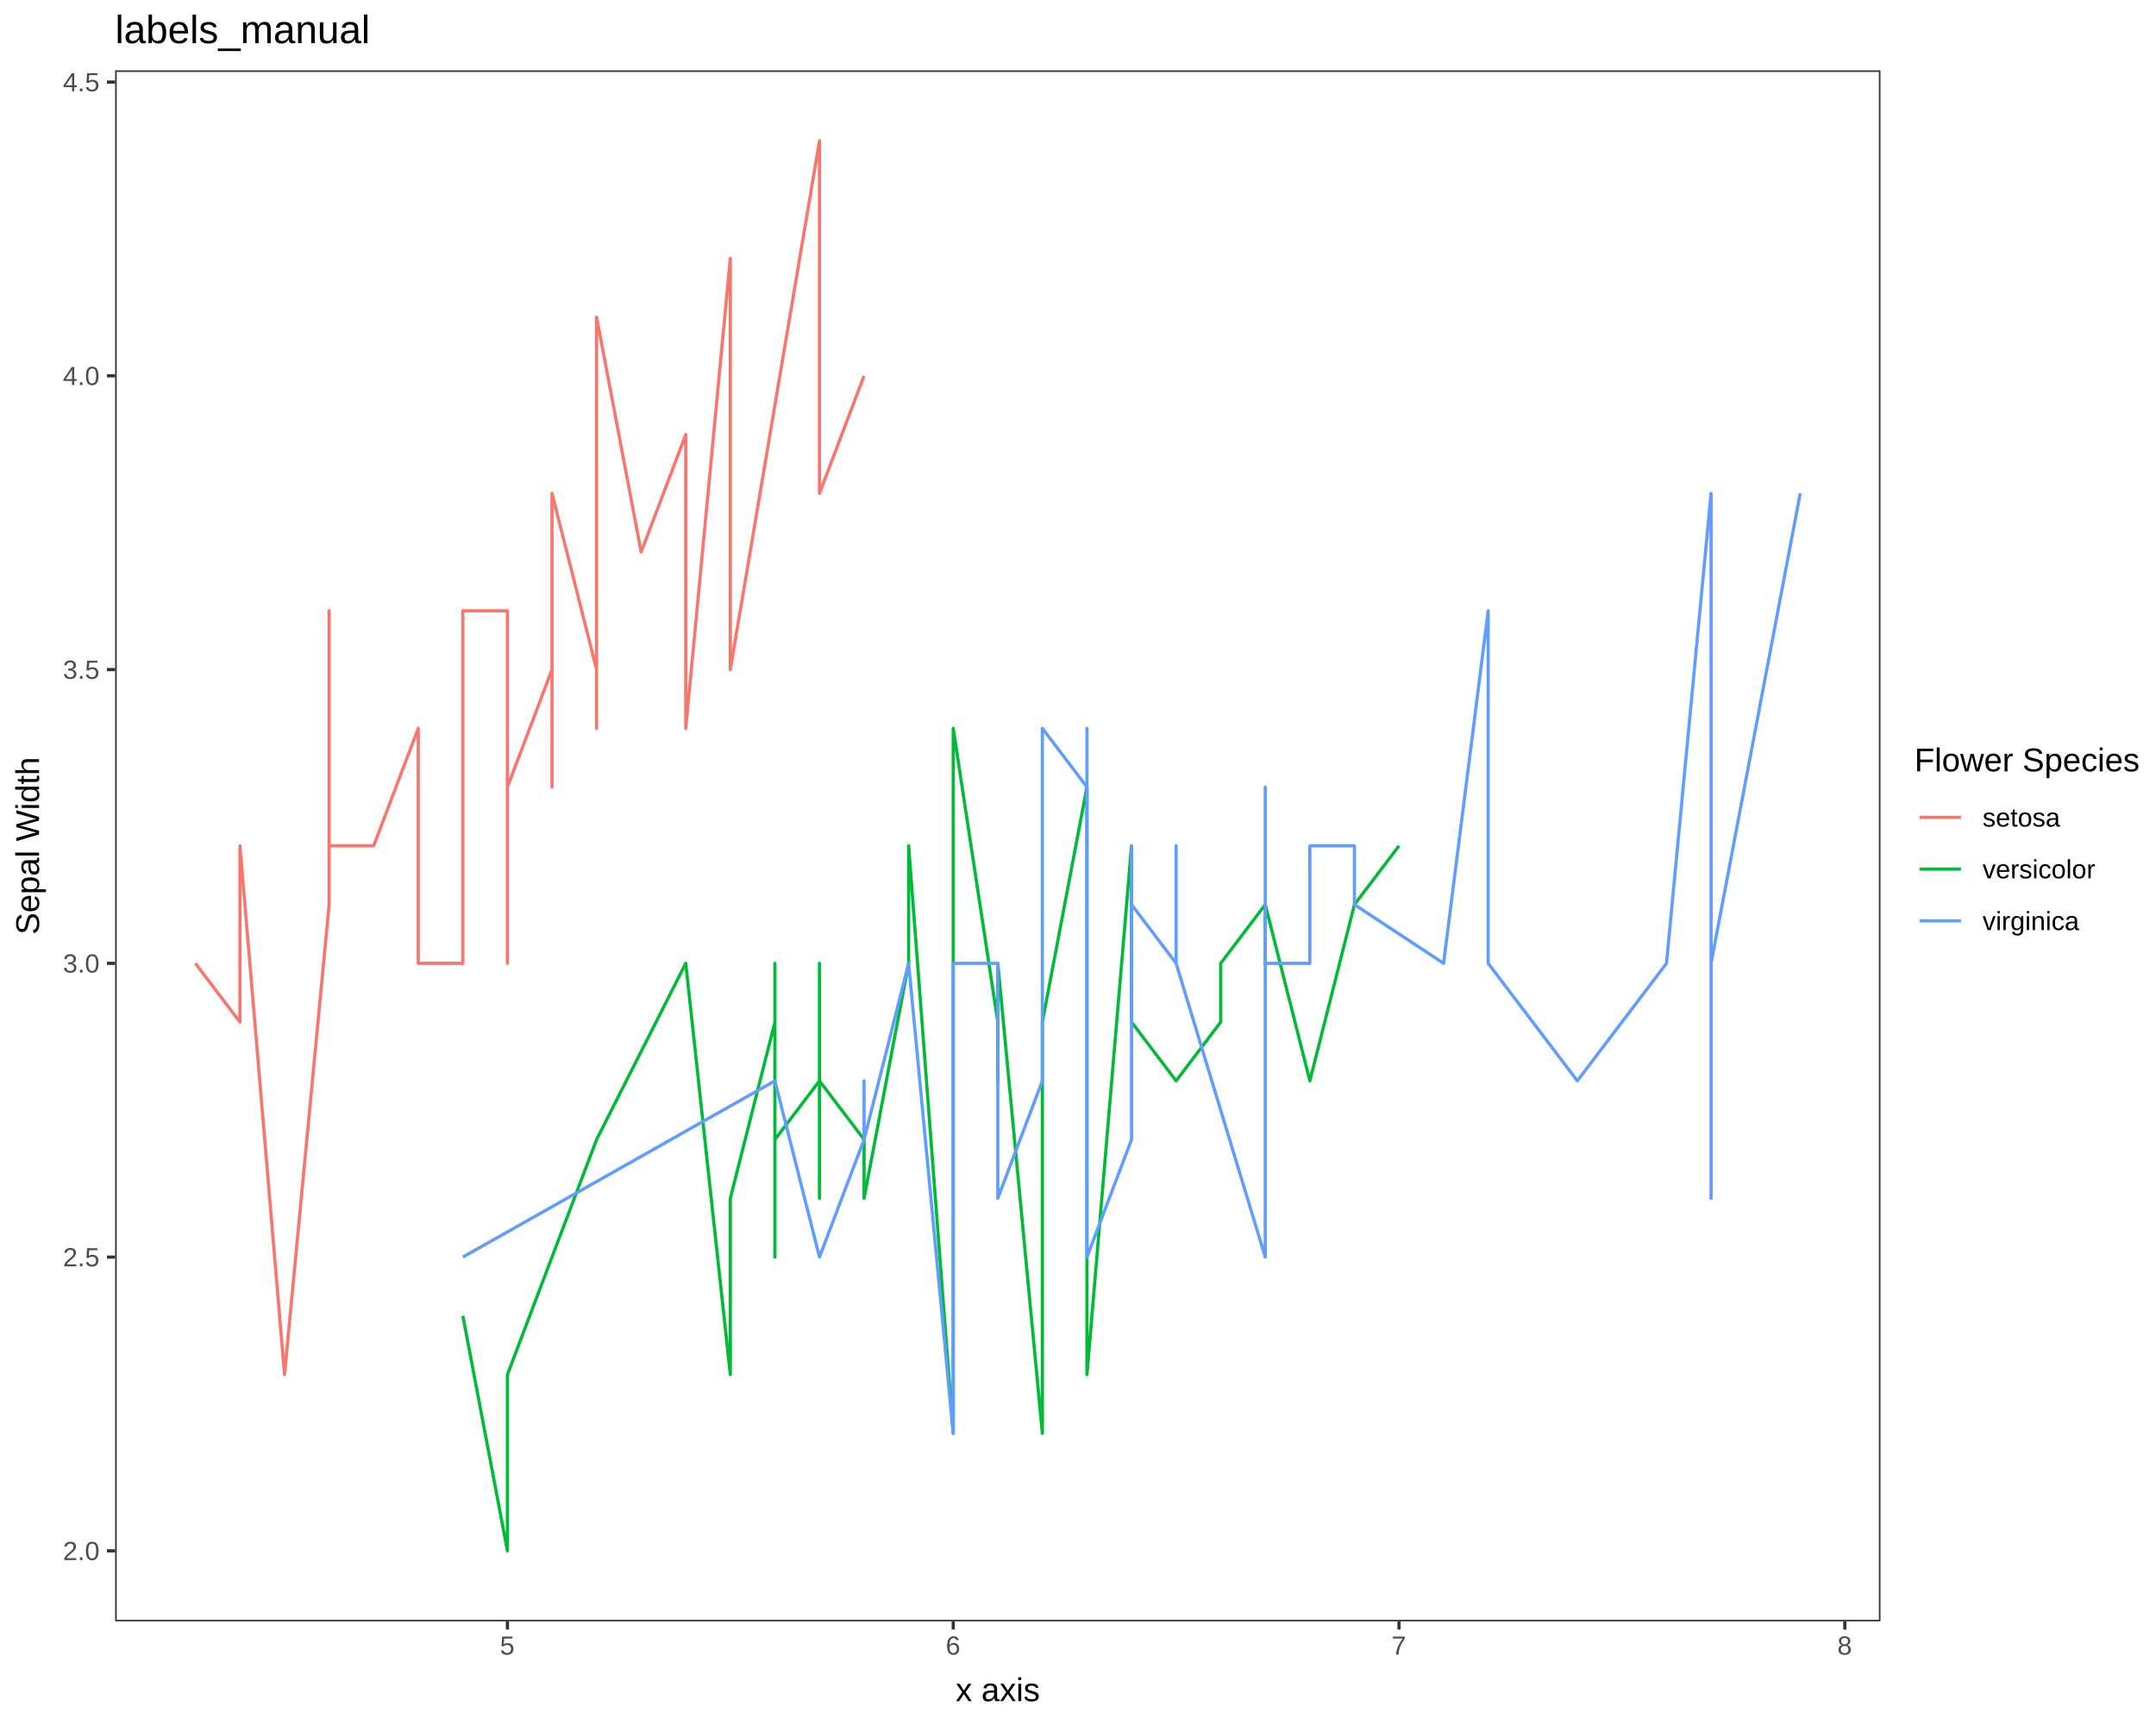
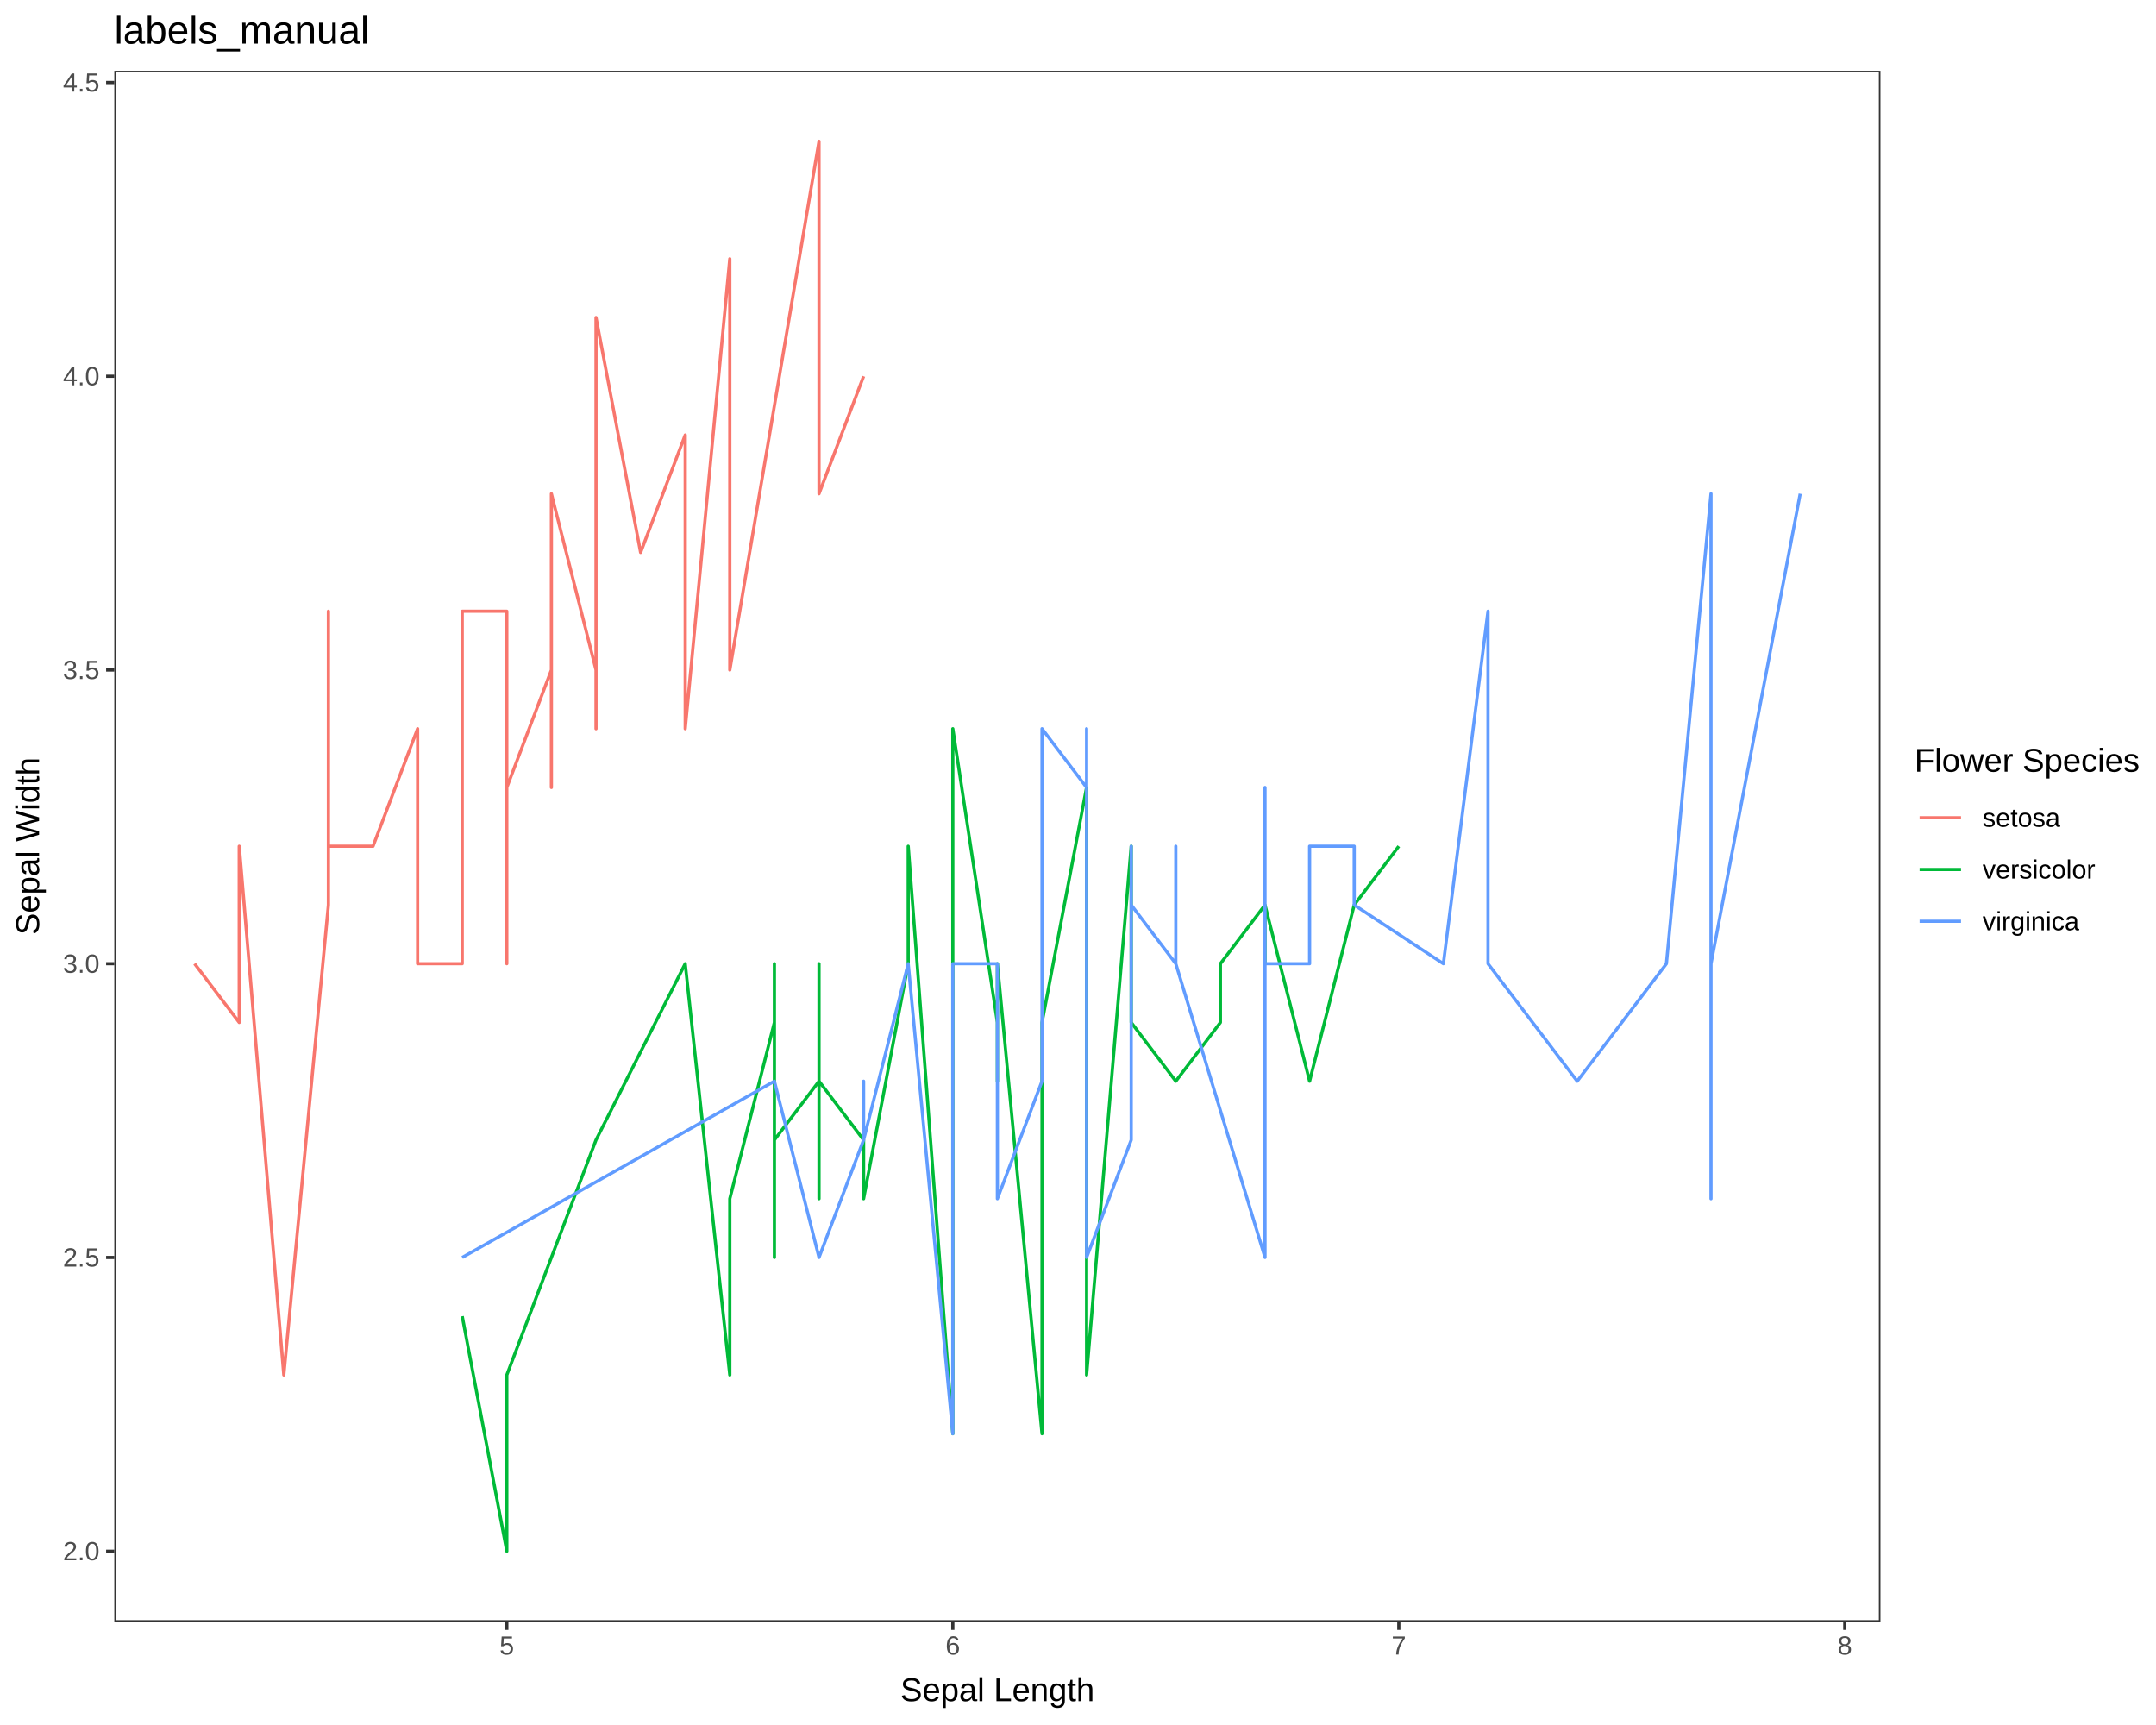
<svg xmlns="http://www.w3.org/2000/svg" viewBox="0 0 720.00 576.00">
  <defs>
    <style type="text/css">
-     line, polyline, path, rect, circle {
+     line, polyline, polygon, path, rect, circle {
      fill: none;
      stroke: #000000;
      stroke-linecap: round;
      stroke-linejoin: round;
      stroke-miterlimit: 10.00;
    }
  </style>
  </defs>
  <rect width="100%" height="100%" style="stroke: none; fill: #FFFFFF;" />
  <rect x="0.00" y="0.00" width="720.00" height="576.00" style="stroke-width: 1.07; stroke: #FFFFFF; fill: #FFFFFF;" />
  <defs>
-     <clipPath id="cpMzguNDQ4NXw2MjcuOTg3fDU0MS4zOTF8MjMuNDc2Nw==">
-       <rect x="38.45" y="23.48" width="589.54" height="517.91" />
+     <clipPath id="cpMzguMTh8NjI3Ljk5fDU0MS41MXwyMy42Mw==">
+       <rect x="38.18" y="23.63" width="589.80" height="517.88" />
    </clipPath>
  </defs>
-   <rect x="38.45" y="23.48" width="589.54" height="517.91" style="stroke-width: 1.07; stroke: none; fill: #FFFFFF;" clip-path="url(#cpMzguNDQ4NXw2MjcuOTg3fDU0MS4zOTF8MjMuNDc2Nw==)" />
-   <polyline points="65.25,321.67 80.13,341.29 80.13,321.67 80.13,282.43 95.02,459.00 109.91,302.05 109.91,243.20 109.91,203.96 109.91,282.43 124.80,282.43 124.80,282.43 139.68,243.20 139.68,321.67 139.68,243.20 139.68,302.05 139.68,321.67 154.57,321.67 154.57,302.05 154.57,302.05 154.57,203.96 169.46,203.96 169.46,243.20 169.46,321.67 169.46,243.20 169.46,282.43 169.46,223.58 169.46,223.58 169.46,262.82 184.34,223.58 184.34,223.58 184.34,164.73 184.34,184.34 184.34,262.82 184.34,243.20 184.34,164.73 184.34,164.73 199.23,223.58 199.23,243.20 199.23,105.87 214.12,184.34 229.01,145.11 229.01,184.34 229.01,145.11 229.01,243.20 229.01,243.20 243.89,86.25 243.89,223.58 273.67,47.02 273.67,164.73 288.56,125.49 " style="stroke-width: 1.07; stroke: #F8766D; stroke-linecap: butt;" clip-path="url(#cpMzguNDQ4NXw2MjcuOTg3fDU0MS4zOTF8MjMuNDc2Nw==)" />
-   <polyline points="154.57,439.38 169.46,517.85 169.46,459.00 184.34,419.76 199.23,380.52 229.01,321.67 243.89,459.00 243.89,439.38 243.89,439.38 243.89,419.76 243.89,400.14 258.78,341.29 258.78,321.67 258.78,419.76 258.78,321.67 258.78,380.52 273.67,360.91 273.67,400.14 273.67,321.67 273.67,341.29 273.67,360.91 288.56,380.52 288.56,380.52 288.56,400.14 303.44,321.67 303.44,282.43 318.33,478.61 318.33,341.29 318.33,380.52 318.33,243.20 333.22,341.29 333.22,360.91 333.22,360.91 333.22,321.67 348.10,478.61 348.10,341.29 362.99,262.82 362.99,419.76 362.99,459.00 377.88,282.43 377.88,341.29 392.77,360.91 407.65,341.29 407.65,321.67 422.54,302.05 422.54,321.67 422.54,302.05 437.43,360.91 452.32,302.05 467.20,282.43 " style="stroke-width: 1.07; stroke: #00BA38; stroke-linecap: butt;" clip-path="url(#cpMzguNDQ4NXw2MjcuOTg3fDU0MS4zOTF8MjMuNDc2Nw==)" />
-   <polyline points="154.57,419.76 258.78,360.91 273.67,419.76 288.56,380.52 288.56,360.91 288.56,380.52 303.44,321.67 318.33,478.61 318.33,321.67 333.22,321.67 333.22,400.14 348.10,360.91 348.10,243.20 362.99,262.82 362.99,341.29 362.99,380.52 362.99,360.91 362.99,243.20 362.99,419.76 377.88,380.52 377.88,282.43 377.88,360.91 377.88,360.91 377.88,302.05 392.77,321.67 392.77,282.43 392.77,321.67 392.77,321.67 422.54,419.76 422.54,262.82 422.54,302.05 422.54,262.82 422.54,321.67 437.43,321.67 437.43,282.43 452.32,282.43 452.32,302.05 452.32,302.05 482.09,321.67 496.98,203.96 496.98,282.43 496.98,321.67 511.87,341.29 526.75,360.91 556.53,321.67 571.41,164.73 571.41,400.14 571.41,360.91 571.41,321.67 601.19,164.73 " style="stroke-width: 1.07; stroke: #619CFF; stroke-linecap: butt;" clip-path="url(#cpMzguNDQ4NXw2MjcuOTg3fDU0MS4zOTF8MjMuNDc2Nw==)" />
-   <rect x="38.45" y="23.48" width="589.54" height="517.91" style="stroke-width: 1.07; stroke: #333333;" clip-path="url(#cpMzguNDQ4NXw2MjcuOTg3fDU0MS4zOTF8MjMuNDc2Nw==)" />
+   <rect x="38.18" y="23.63" width="589.80" height="517.88" style="stroke-width: 1.07; stroke: none; fill: #FFFFFF;" clip-path="url(#cpMzguMTh8NjI3Ljk5fDU0MS41MXwyMy42Mw==)" />
+   <polyline points="64.99,321.80 79.89,341.42 79.89,321.80 79.89,282.57 94.78,459.12 109.67,302.18 109.67,243.33 109.67,204.10 109.67,282.57 124.57,282.57 124.57,282.57 139.46,243.33 139.46,321.80 139.46,243.33 139.46,302.18 139.46,321.80 154.36,321.80 154.36,302.18 154.36,302.18 154.36,204.10 169.25,204.10 169.25,243.33 169.25,321.80 169.25,243.33 169.25,282.57 169.25,223.72 169.25,223.72 169.25,262.95 184.14,223.72 184.14,223.72 184.14,164.87 184.14,184.48 184.14,262.95 184.14,243.33 184.14,164.87 184.14,164.87 199.04,223.72 199.04,243.33 199.04,106.02 213.93,184.48 228.83,145.25 228.83,184.48 228.83,145.25 228.83,243.33 228.83,243.33 243.72,86.40 243.72,223.72 273.51,47.17 273.51,164.87 288.40,125.63 " style="stroke-width: 1.07; stroke: #F8766D; stroke-linecap: butt;" clip-path="url(#cpMzguMTh8NjI3Ljk5fDU0MS41MXwyMy42Mw==)" />
+   <polyline points="154.36,439.50 169.25,517.97 169.25,459.12 184.14,419.88 199.04,380.65 228.83,321.80 243.72,459.12 243.72,439.50 243.72,439.50 243.72,419.88 243.72,400.27 258.61,341.42 258.61,321.80 258.61,419.88 258.61,321.80 258.61,380.65 273.51,361.03 273.51,400.27 273.51,321.80 273.51,341.42 273.51,361.03 288.40,380.65 288.40,380.65 288.40,400.27 303.30,321.80 303.30,282.57 318.19,478.73 318.19,341.42 318.19,380.65 318.19,243.33 333.08,341.42 333.08,361.03 333.08,361.03 333.08,321.80 347.98,478.73 347.98,341.42 362.87,262.95 362.87,419.88 362.87,459.12 377.77,282.57 377.77,341.42 392.66,361.03 407.55,341.42 407.55,321.80 422.45,302.18 422.45,321.80 422.45,302.18 437.34,361.03 452.24,302.18 467.13,282.57 " style="stroke-width: 1.07; stroke: #00BA38; stroke-linecap: butt;" clip-path="url(#cpMzguMTh8NjI3Ljk5fDU0MS41MXwyMy42Mw==)" />
+   <polyline points="154.36,419.88 258.61,361.03 273.51,419.88 288.40,380.65 288.40,361.03 288.40,380.65 303.30,321.80 318.19,478.73 318.19,321.80 333.08,321.80 333.08,400.27 347.98,361.03 347.98,243.33 362.87,262.95 362.87,341.42 362.87,380.65 362.87,361.03 362.87,243.33 362.87,419.88 377.77,380.65 377.77,282.57 377.77,361.03 377.77,361.03 377.77,302.18 392.66,321.80 392.66,282.57 392.66,321.80 392.66,321.80 422.45,419.88 422.45,262.95 422.45,302.18 422.45,262.95 422.45,321.80 437.34,321.80 437.34,282.57 452.24,282.57 452.24,302.18 452.24,302.18 482.02,321.80 496.92,204.10 496.92,282.57 496.92,321.80 511.81,341.42 526.71,361.03 556.50,321.80 571.39,164.87 571.39,400.27 571.39,361.03 571.39,321.80 601.18,164.87 " style="stroke-width: 1.07; stroke: #619CFF; stroke-linecap: butt;" clip-path="url(#cpMzguMTh8NjI3Ljk5fDU0MS41MXwyMy42Mw==)" />
+   <rect x="38.18" y="23.63" width="589.80" height="517.88" style="stroke-width: 1.07; stroke: #333333;" clip-path="url(#cpMzguMTh8NjI3Ljk5fDU0MS41MXwyMy42Mw==)" />
  <defs>
-     <clipPath id="cpMHw3MjB8NTc2fDA=">
+     <clipPath id="cpMC4wMHw3MjAuMDB8NTc2LjAwfDAuMDA=">
      <rect x="0.00" y="0.00" width="720.00" height="576.00" />
    </clipPath>
  </defs>
-   <g clip-path="url(#cpMHw3MjB8NTc2fDA=)">
-     <text x="21.01" y="520.94" style="font-size: 8.80px; fill: #4D4D4D; font-family: Liberation Sans;" textLength="12.51px" lengthAdjust="spacingAndGlyphs">2.0</text>
+   <g clip-path="url(#cpMC4wMHw3MjAuMDB8NTc2LjAwfDAuMDA=)">
+     <text x="21.02" y="520.99" style="font-size: 8.80px; fill: #4D4D4D; font-family: Liberation Sans;" textLength="12.23px" lengthAdjust="spacingAndGlyphs">2.0</text>
  </g>
-   <g clip-path="url(#cpMHw3MjB8NTc2fDA=)">
-     <text x="21.01" y="422.85" style="font-size: 8.80px; fill: #4D4D4D; font-family: Liberation Sans;" textLength="12.51px" lengthAdjust="spacingAndGlyphs">2.5</text>
+   <g clip-path="url(#cpMC4wMHw3MjAuMDB8NTc2LjAwfDAuMDA=)">
+     <text x="21.02" y="422.91" style="font-size: 8.80px; fill: #4D4D4D; font-family: Liberation Sans;" textLength="12.23px" lengthAdjust="spacingAndGlyphs">2.5</text>
  </g>
-   <g clip-path="url(#cpMHw3MjB8NTc2fDA=)">
-     <text x="21.01" y="324.76" style="font-size: 8.80px; fill: #4D4D4D; font-family: Liberation Sans;" textLength="12.51px" lengthAdjust="spacingAndGlyphs">3.0</text>
+   <g clip-path="url(#cpMC4wMHw3MjAuMDB8NTc2LjAwfDAuMDA=)">
+     <text x="21.02" y="324.83" style="font-size: 8.80px; fill: #4D4D4D; font-family: Liberation Sans;" textLength="12.23px" lengthAdjust="spacingAndGlyphs">3.0</text>
  </g>
-   <g clip-path="url(#cpMHw3MjB8NTc2fDA=)">
-     <text x="21.01" y="226.67" style="font-size: 8.80px; fill: #4D4D4D; font-family: Liberation Sans;" textLength="12.51px" lengthAdjust="spacingAndGlyphs">3.5</text>
+   <g clip-path="url(#cpMC4wMHw3MjAuMDB8NTc2LjAwfDAuMDA=)">
+     <text x="21.02" y="226.74" style="font-size: 8.80px; fill: #4D4D4D; font-family: Liberation Sans;" textLength="12.23px" lengthAdjust="spacingAndGlyphs">3.5</text>
  </g>
-   <g clip-path="url(#cpMHw3MjB8NTc2fDA=)">
-     <text x="21.01" y="128.58" style="font-size: 8.80px; fill: #4D4D4D; font-family: Liberation Sans;" textLength="12.51px" lengthAdjust="spacingAndGlyphs">4.0</text>
+   <g clip-path="url(#cpMC4wMHw3MjAuMDB8NTc2LjAwfDAuMDA=)">
+     <text x="21.02" y="128.66" style="font-size: 8.80px; fill: #4D4D4D; font-family: Liberation Sans;" textLength="12.23px" lengthAdjust="spacingAndGlyphs">4.0</text>
  </g>
-   <g clip-path="url(#cpMHw3MjB8NTc2fDA=)">
-     <text x="21.01" y="30.49" style="font-size: 8.80px; fill: #4D4D4D; font-family: Liberation Sans;" textLength="12.51px" lengthAdjust="spacingAndGlyphs">4.5</text>
+   <g clip-path="url(#cpMC4wMHw3MjAuMDB8NTc2LjAwfDAuMDA=)">
+     <text x="21.02" y="30.58" style="font-size: 8.80px; fill: #4D4D4D; font-family: Liberation Sans;" textLength="12.23px" lengthAdjust="spacingAndGlyphs">4.5</text>
  </g>
-   <polyline points="35.71,517.85 38.45,517.85 " style="stroke-width: 1.07; stroke: #333333; stroke-linecap: butt;" clip-path="url(#cpMHw3MjB8NTc2fDA=)" />
-   <polyline points="35.71,419.76 38.45,419.76 " style="stroke-width: 1.07; stroke: #333333; stroke-linecap: butt;" clip-path="url(#cpMHw3MjB8NTc2fDA=)" />
-   <polyline points="35.71,321.67 38.45,321.67 " style="stroke-width: 1.07; stroke: #333333; stroke-linecap: butt;" clip-path="url(#cpMHw3MjB8NTc2fDA=)" />
-   <polyline points="35.71,223.58 38.45,223.58 " style="stroke-width: 1.07; stroke: #333333; stroke-linecap: butt;" clip-path="url(#cpMHw3MjB8NTc2fDA=)" />
-   <polyline points="35.71,125.49 38.45,125.49 " style="stroke-width: 1.07; stroke: #333333; stroke-linecap: butt;" clip-path="url(#cpMHw3MjB8NTc2fDA=)" />
-   <polyline points="35.71,27.40 38.45,27.40 " style="stroke-width: 1.07; stroke: #333333; stroke-linecap: butt;" clip-path="url(#cpMHw3MjB8NTc2fDA=)" />
-   <polyline points="169.46,544.13 169.46,541.39 " style="stroke-width: 1.07; stroke: #333333; stroke-linecap: butt;" clip-path="url(#cpMHw3MjB8NTc2fDA=)" />
-   <polyline points="318.33,544.13 318.33,541.39 " style="stroke-width: 1.07; stroke: #333333; stroke-linecap: butt;" clip-path="url(#cpMHw3MjB8NTc2fDA=)" />
-   <polyline points="467.20,544.13 467.20,541.39 " style="stroke-width: 1.07; stroke: #333333; stroke-linecap: butt;" clip-path="url(#cpMHw3MjB8NTc2fDA=)" />
-   <polyline points="616.08,544.13 616.08,541.39 " style="stroke-width: 1.07; stroke: #333333; stroke-linecap: butt;" clip-path="url(#cpMHw3MjB8NTc2fDA=)" />
-   <g clip-path="url(#cpMHw3MjB8NTc2fDA=)">
-     <text x="166.95" y="552.51" style="font-size: 8.80px; fill: #4D4D4D; font-family: Liberation Sans;" textLength="5.01px" lengthAdjust="spacingAndGlyphs">5</text>
+   <polyline points="35.44,517.97 38.18,517.97 " style="stroke-width: 1.07; stroke: #333333; stroke-linecap: butt;" clip-path="url(#cpMC4wMHw3MjAuMDB8NTc2LjAwfDAuMDA=)" />
+   <polyline points="35.44,419.88 38.18,419.88 " style="stroke-width: 1.07; stroke: #333333; stroke-linecap: butt;" clip-path="url(#cpMC4wMHw3MjAuMDB8NTc2LjAwfDAuMDA=)" />
+   <polyline points="35.44,321.80 38.18,321.80 " style="stroke-width: 1.07; stroke: #333333; stroke-linecap: butt;" clip-path="url(#cpMC4wMHw3MjAuMDB8NTc2LjAwfDAuMDA=)" />
+   <polyline points="35.44,223.72 38.18,223.72 " style="stroke-width: 1.07; stroke: #333333; stroke-linecap: butt;" clip-path="url(#cpMC4wMHw3MjAuMDB8NTc2LjAwfDAuMDA=)" />
+   <polyline points="35.44,125.63 38.18,125.63 " style="stroke-width: 1.07; stroke: #333333; stroke-linecap: butt;" clip-path="url(#cpMC4wMHw3MjAuMDB8NTc2LjAwfDAuMDA=)" />
+   <polyline points="35.44,27.55 38.18,27.55 " style="stroke-width: 1.07; stroke: #333333; stroke-linecap: butt;" clip-path="url(#cpMC4wMHw3MjAuMDB8NTc2LjAwfDAuMDA=)" />
+   <polyline points="169.25,544.25 169.25,541.51 " style="stroke-width: 1.07; stroke: #333333; stroke-linecap: butt;" clip-path="url(#cpMC4wMHw3MjAuMDB8NTc2LjAwfDAuMDA=)" />
+   <polyline points="318.19,544.25 318.19,541.51 " style="stroke-width: 1.07; stroke: #333333; stroke-linecap: butt;" clip-path="url(#cpMC4wMHw3MjAuMDB8NTc2LjAwfDAuMDA=)" />
+   <polyline points="467.13,544.25 467.13,541.51 " style="stroke-width: 1.07; stroke: #333333; stroke-linecap: butt;" clip-path="url(#cpMC4wMHw3MjAuMDB8NTc2LjAwfDAuMDA=)" />
+   <polyline points="616.07,544.25 616.07,541.51 " style="stroke-width: 1.07; stroke: #333333; stroke-linecap: butt;" clip-path="url(#cpMC4wMHw3MjAuMDB8NTc2LjAwfDAuMDA=)" />
+   <g clip-path="url(#cpMC4wMHw3MjAuMDB8NTc2LjAwfDAuMDA=)">
+     <text x="166.80" y="552.49" style="font-size: 8.80px; fill: #4D4D4D; font-family: Liberation Sans;" textLength="4.89px" lengthAdjust="spacingAndGlyphs">5</text>
  </g>
-   <g clip-path="url(#cpMHw3MjB8NTc2fDA=)">
-     <text x="315.83" y="552.51" style="font-size: 8.80px; fill: #4D4D4D; font-family: Liberation Sans;" textLength="5.01px" lengthAdjust="spacingAndGlyphs">6</text>
+   <g clip-path="url(#cpMC4wMHw3MjAuMDB8NTc2LjAwfDAuMDA=)">
+     <text x="315.74" y="552.49" style="font-size: 8.80px; fill: #4D4D4D; font-family: Liberation Sans;" textLength="4.89px" lengthAdjust="spacingAndGlyphs">6</text>
  </g>
-   <g clip-path="url(#cpMHw3MjB8NTc2fDA=)">
-     <text x="464.70" y="552.51" style="font-size: 8.80px; fill: #4D4D4D; font-family: Liberation Sans;" textLength="5.01px" lengthAdjust="spacingAndGlyphs">7</text>
+   <g clip-path="url(#cpMC4wMHw3MjAuMDB8NTc2LjAwfDAuMDA=)">
+     <text x="464.68" y="552.49" style="font-size: 8.80px; fill: #4D4D4D; font-family: Liberation Sans;" textLength="4.89px" lengthAdjust="spacingAndGlyphs">7</text>
  </g>
-   <g clip-path="url(#cpMHw3MjB8NTc2fDA=)">
-     <text x="613.57" y="552.51" style="font-size: 8.80px; fill: #4D4D4D; font-family: Liberation Sans;" textLength="5.01px" lengthAdjust="spacingAndGlyphs">8</text>
+   <g clip-path="url(#cpMC4wMHw3MjAuMDB8NTc2LjAwfDAuMDA=)">
+     <text x="613.62" y="552.49" style="font-size: 8.80px; fill: #4D4D4D; font-family: Liberation Sans;" textLength="4.89px" lengthAdjust="spacingAndGlyphs">8</text>
  </g>
-   <g clip-path="url(#cpMHw3MjB8NTc2fDA=)">
-     <text x="319.16" y="568.04" style="font-size: 11.00px; font-family: Liberation Sans;" textLength="28.12px" lengthAdjust="spacingAndGlyphs">x axis</text>
+   <g clip-path="url(#cpMC4wMHw3MjAuMDB8NTc2LjAwfDAuMDA=)">
+     <text x="300.67" y="568.03" style="font-size: 11.00px; font-family: Liberation Sans;" textLength="64.83px" lengthAdjust="spacingAndGlyphs">Sepal Length</text>
  </g>
-   <g clip-path="url(#cpMHw3MjB8NTc2fDA=)">
-     <text transform="translate(13.04,312.09) rotate(-90)" style="font-size: 11.00px; font-family: Liberation Sans;" textLength="59.31px" lengthAdjust="spacingAndGlyphs">Sepal Width</text>
+   <g clip-path="url(#cpMC4wMHw3MjAuMDB8NTc2LjAwfDAuMDA=)">
+     <text transform="translate(13.05,312.22) rotate(-90)" style="font-size: 11.00px; font-family: Liberation Sans;" textLength="59.31px" lengthAdjust="spacingAndGlyphs">Sepal Width</text>
  </g>
-   <rect x="639.33" y="248.75" width="75.20" height="67.37" style="stroke-width: 1.07; stroke: none; fill: #FFFFFF;" clip-path="url(#cpMHw3MjB8NTc2fDA=)" />
-   <g clip-path="url(#cpMHw3MjB8NTc2fDA=)">
-     <text x="639.33" y="257.56" style="font-size: 11.00px; font-family: Liberation Sans;" textLength="75.20px" lengthAdjust="spacingAndGlyphs">Flower Species</text>
+   <rect x="639.33" y="248.88" width="75.20" height="67.38" style="stroke-width: 1.07; stroke: none; fill: #FFFFFF;" clip-path="url(#cpMC4wMHw3MjAuMDB8NTc2LjAwfDAuMDA=)" />
+   <g clip-path="url(#cpMC4wMHw3MjAuMDB8NTc2LjAwfDAuMDA=)">
+     <text x="639.33" y="257.69" style="font-size: 11.00px; font-family: Liberation Sans;" textLength="75.20px" lengthAdjust="spacingAndGlyphs">Flower Species</text>
  </g>
-   <rect x="639.33" y="264.28" width="17.28" height="17.28" style="stroke-width: 1.07; stroke: none; fill: #FFFFFF;" clip-path="url(#cpMHw3MjB8NTc2fDA=)" />
-   <line x1="641.05" y1="272.92" x2="654.88" y2="272.92" style="stroke-width: 1.07; stroke: #F8766D; stroke-linecap: butt;" clip-path="url(#cpMHw3MjB8NTc2fDA=)" />
-   <rect x="639.33" y="281.56" width="17.28" height="17.28" style="stroke-width: 1.07; stroke: none; fill: #FFFFFF;" clip-path="url(#cpMHw3MjB8NTc2fDA=)" />
-   <line x1="641.05" y1="290.20" x2="654.88" y2="290.20" style="stroke-width: 1.07; stroke: #00BA38; stroke-linecap: butt;" clip-path="url(#cpMHw3MjB8NTc2fDA=)" />
-   <rect x="639.33" y="298.84" width="17.28" height="17.28" style="stroke-width: 1.07; stroke: none; fill: #FFFFFF;" clip-path="url(#cpMHw3MjB8NTc2fDA=)" />
-   <line x1="641.05" y1="307.48" x2="654.88" y2="307.48" style="stroke-width: 1.07; stroke: #619CFF; stroke-linecap: butt;" clip-path="url(#cpMHw3MjB8NTc2fDA=)" />
-   <g clip-path="url(#cpMHw3MjB8NTc2fDA=)">
-     <text x="662.08" y="276.01" style="font-size: 8.80px; font-family: Liberation Sans;" textLength="26.52px" lengthAdjust="spacingAndGlyphs">setosa</text>
+   <rect x="639.33" y="264.42" width="17.28" height="17.28" style="stroke-width: 1.07; stroke: none; fill: #FFFFFF;" clip-path="url(#cpMC4wMHw3MjAuMDB8NTc2LjAwfDAuMDA=)" />
+   <line x1="641.05" y1="273.06" x2="654.88" y2="273.06" style="stroke-width: 1.07; stroke: #F8766D; stroke-linecap: butt;" clip-path="url(#cpMC4wMHw3MjAuMDB8NTc2LjAwfDAuMDA=)" />
+   <rect x="639.33" y="281.70" width="17.28" height="17.28" style="stroke-width: 1.07; stroke: none; fill: #FFFFFF;" clip-path="url(#cpMC4wMHw3MjAuMDB8NTc2LjAwfDAuMDA=)" />
+   <line x1="641.05" y1="290.34" x2="654.88" y2="290.34" style="stroke-width: 1.07; stroke: #00BA38; stroke-linecap: butt;" clip-path="url(#cpMC4wMHw3MjAuMDB8NTc2LjAwfDAuMDA=)" />
+   <rect x="639.33" y="298.98" width="17.28" height="17.28" style="stroke-width: 1.07; stroke: none; fill: #FFFFFF;" clip-path="url(#cpMC4wMHw3MjAuMDB8NTc2LjAwfDAuMDA=)" />
+   <line x1="641.05" y1="307.62" x2="654.88" y2="307.62" style="stroke-width: 1.07; stroke: #619CFF; stroke-linecap: butt;" clip-path="url(#cpMC4wMHw3MjAuMDB8NTc2LjAwfDAuMDA=)" />
+   <g clip-path="url(#cpMC4wMHw3MjAuMDB8NTc2LjAwfDAuMDA=)">
+     <text x="662.08" y="276.08" style="font-size: 8.80px; font-family: Liberation Sans;" textLength="25.93px" lengthAdjust="spacingAndGlyphs">setosa</text>
  </g>
-   <g clip-path="url(#cpMHw3MjB8NTc2fDA=)">
-     <text x="662.08" y="293.29" style="font-size: 8.80px; font-family: Liberation Sans;" textLength="38.51px" lengthAdjust="spacingAndGlyphs">versicolor</text>
+   <g clip-path="url(#cpMC4wMHw3MjAuMDB8NTc2LjAwfDAuMDA=)">
+     <text x="662.08" y="293.36" style="font-size: 8.80px; font-family: Liberation Sans;" textLength="37.65px" lengthAdjust="spacingAndGlyphs">versicolor</text>
  </g>
-   <g clip-path="url(#cpMHw3MjB8NTc2fDA=)">
-     <text x="662.08" y="310.57" style="font-size: 8.80px; font-family: Liberation Sans;" textLength="33.01px" lengthAdjust="spacingAndGlyphs">virginica</text>
+   <g clip-path="url(#cpMC4wMHw3MjAuMDB8NTc2LjAwfDAuMDA=)">
+     <text x="662.08" y="310.64" style="font-size: 8.80px; font-family: Liberation Sans;" textLength="32.28px" lengthAdjust="spacingAndGlyphs">virginica</text>
  </g>
-   <g clip-path="url(#cpMHw3MjB8NTc2fDA=)">
-     <text x="38.45" y="14.42" style="font-size: 13.20px; font-family: Liberation Sans;" textLength="83.83px" lengthAdjust="spacingAndGlyphs">labels_manual</text>
+   <g clip-path="url(#cpMC4wMHw3MjAuMDB8NTc2LjAwfDAuMDA=)">
+     <text x="38.18" y="14.56" style="font-size: 13.20px; font-family: Liberation Sans;" textLength="85.12px" lengthAdjust="spacingAndGlyphs">labels_manual</text>
  </g>
</svg>
